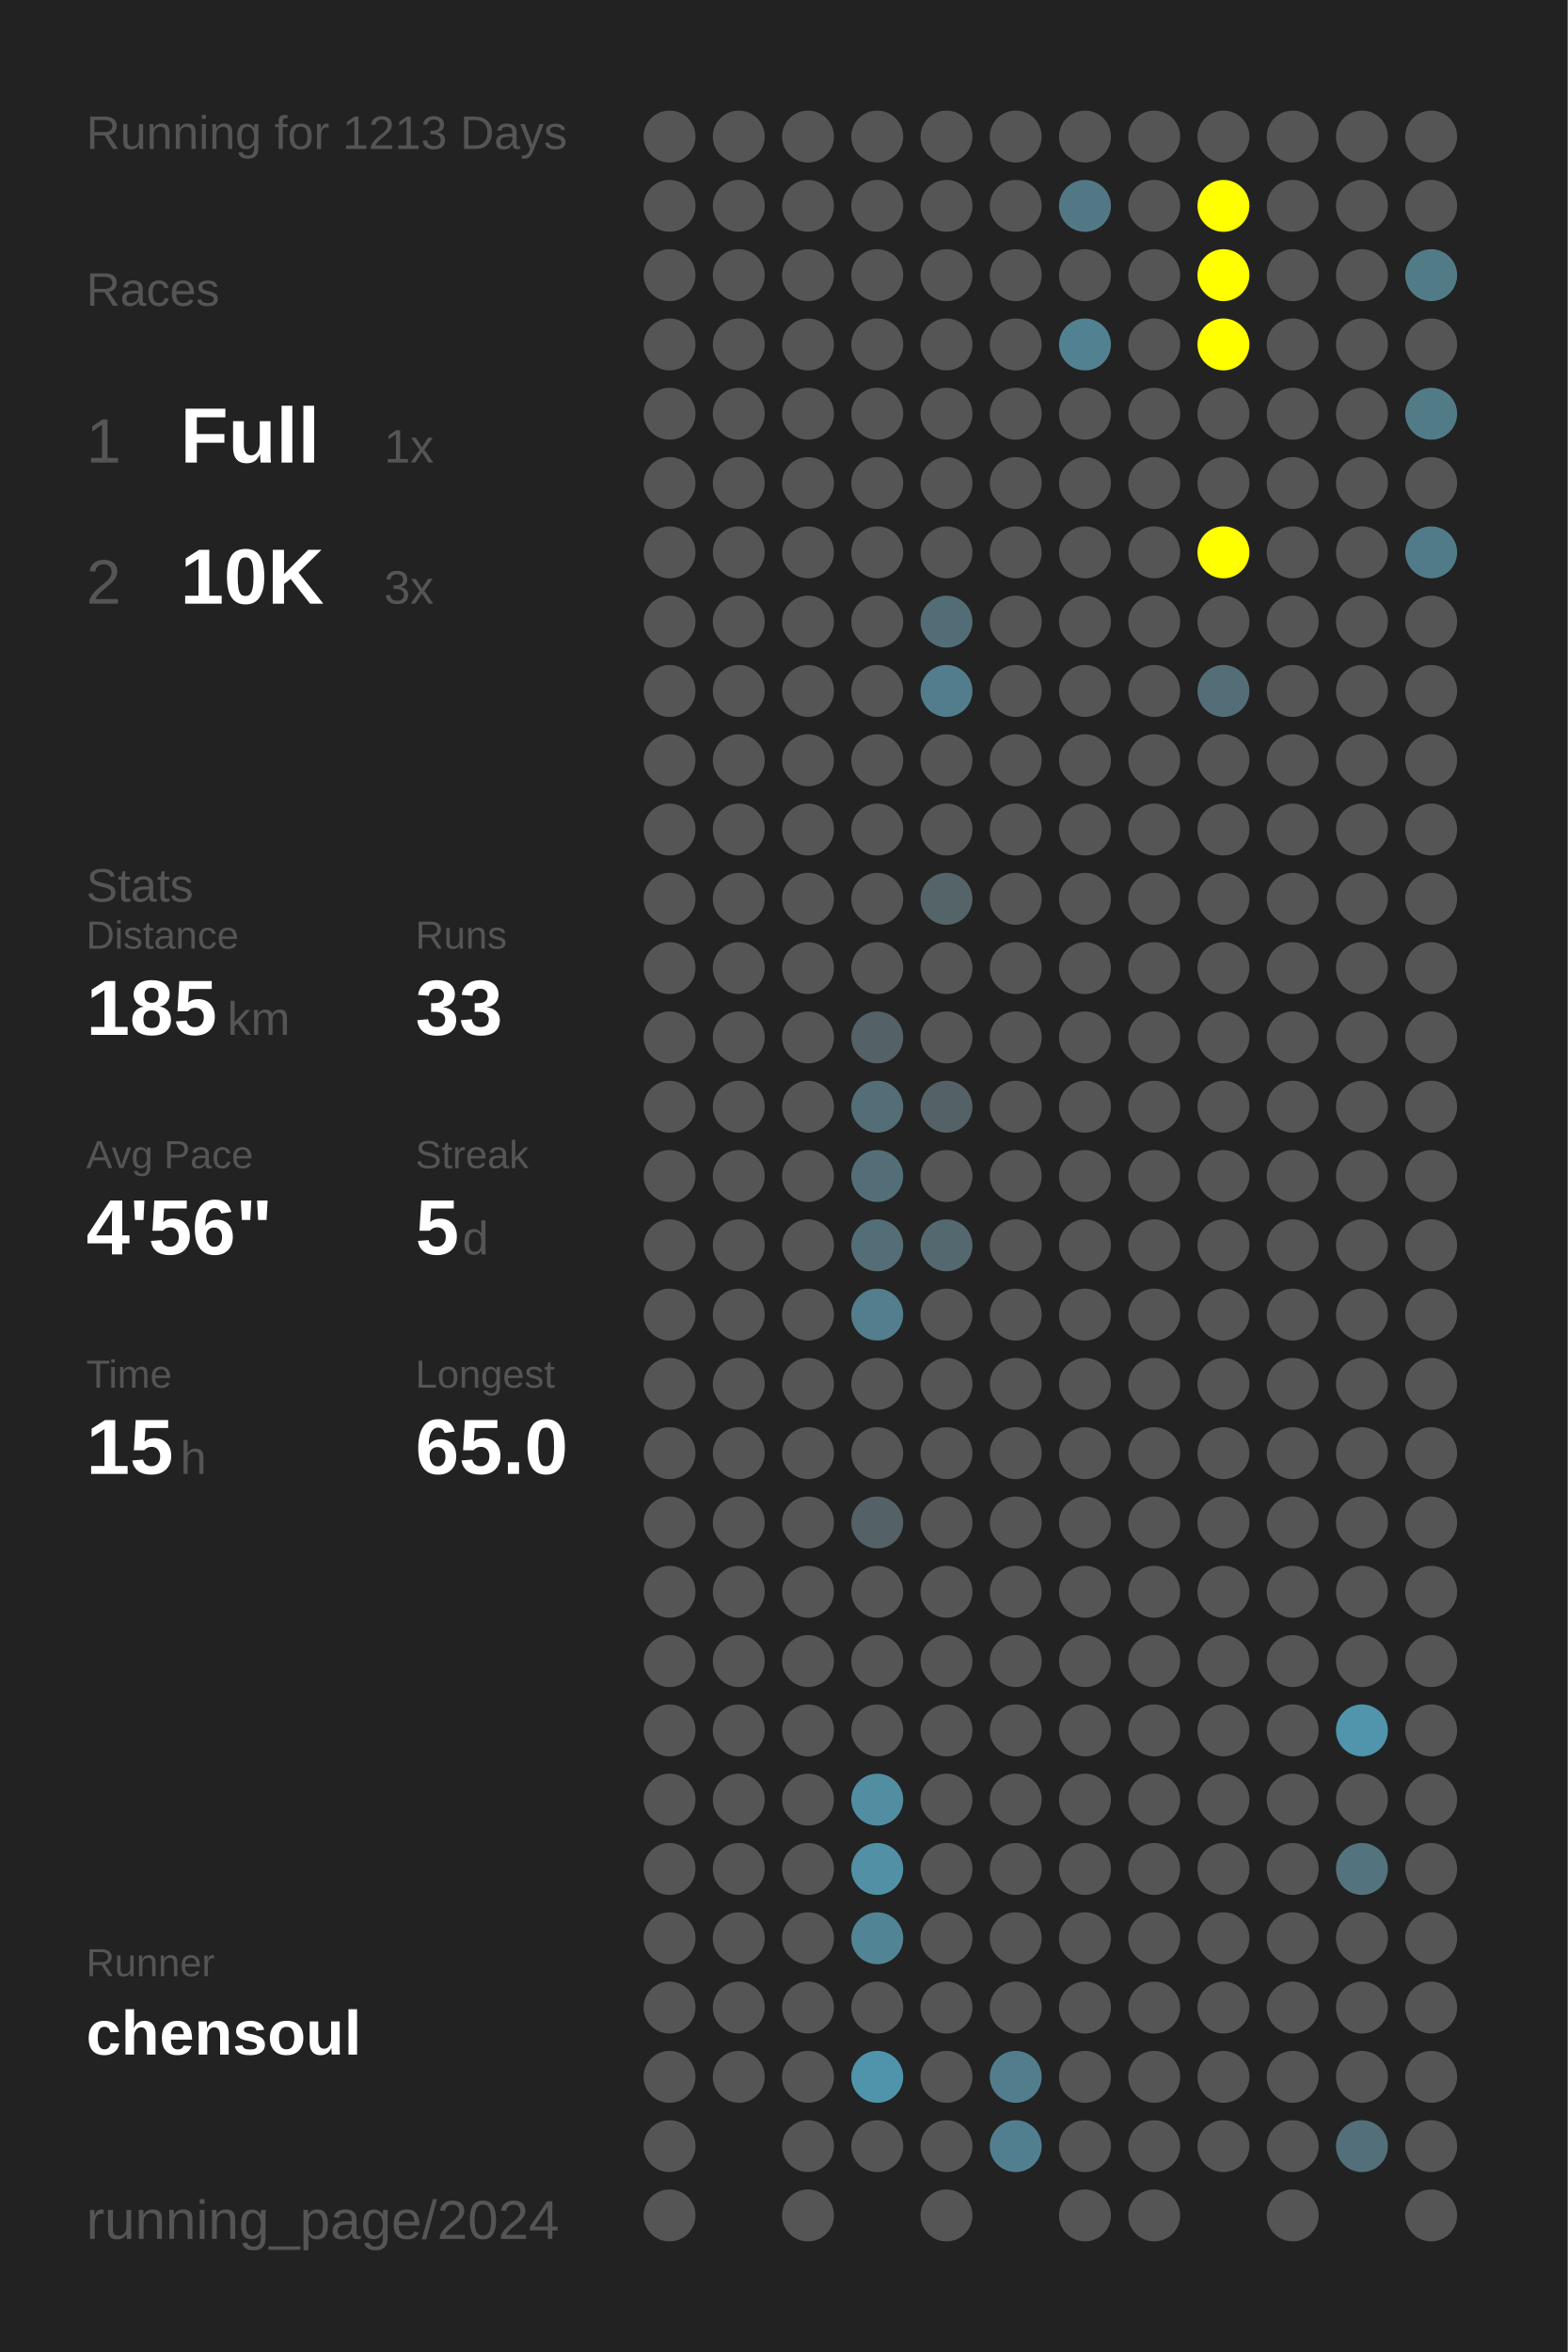
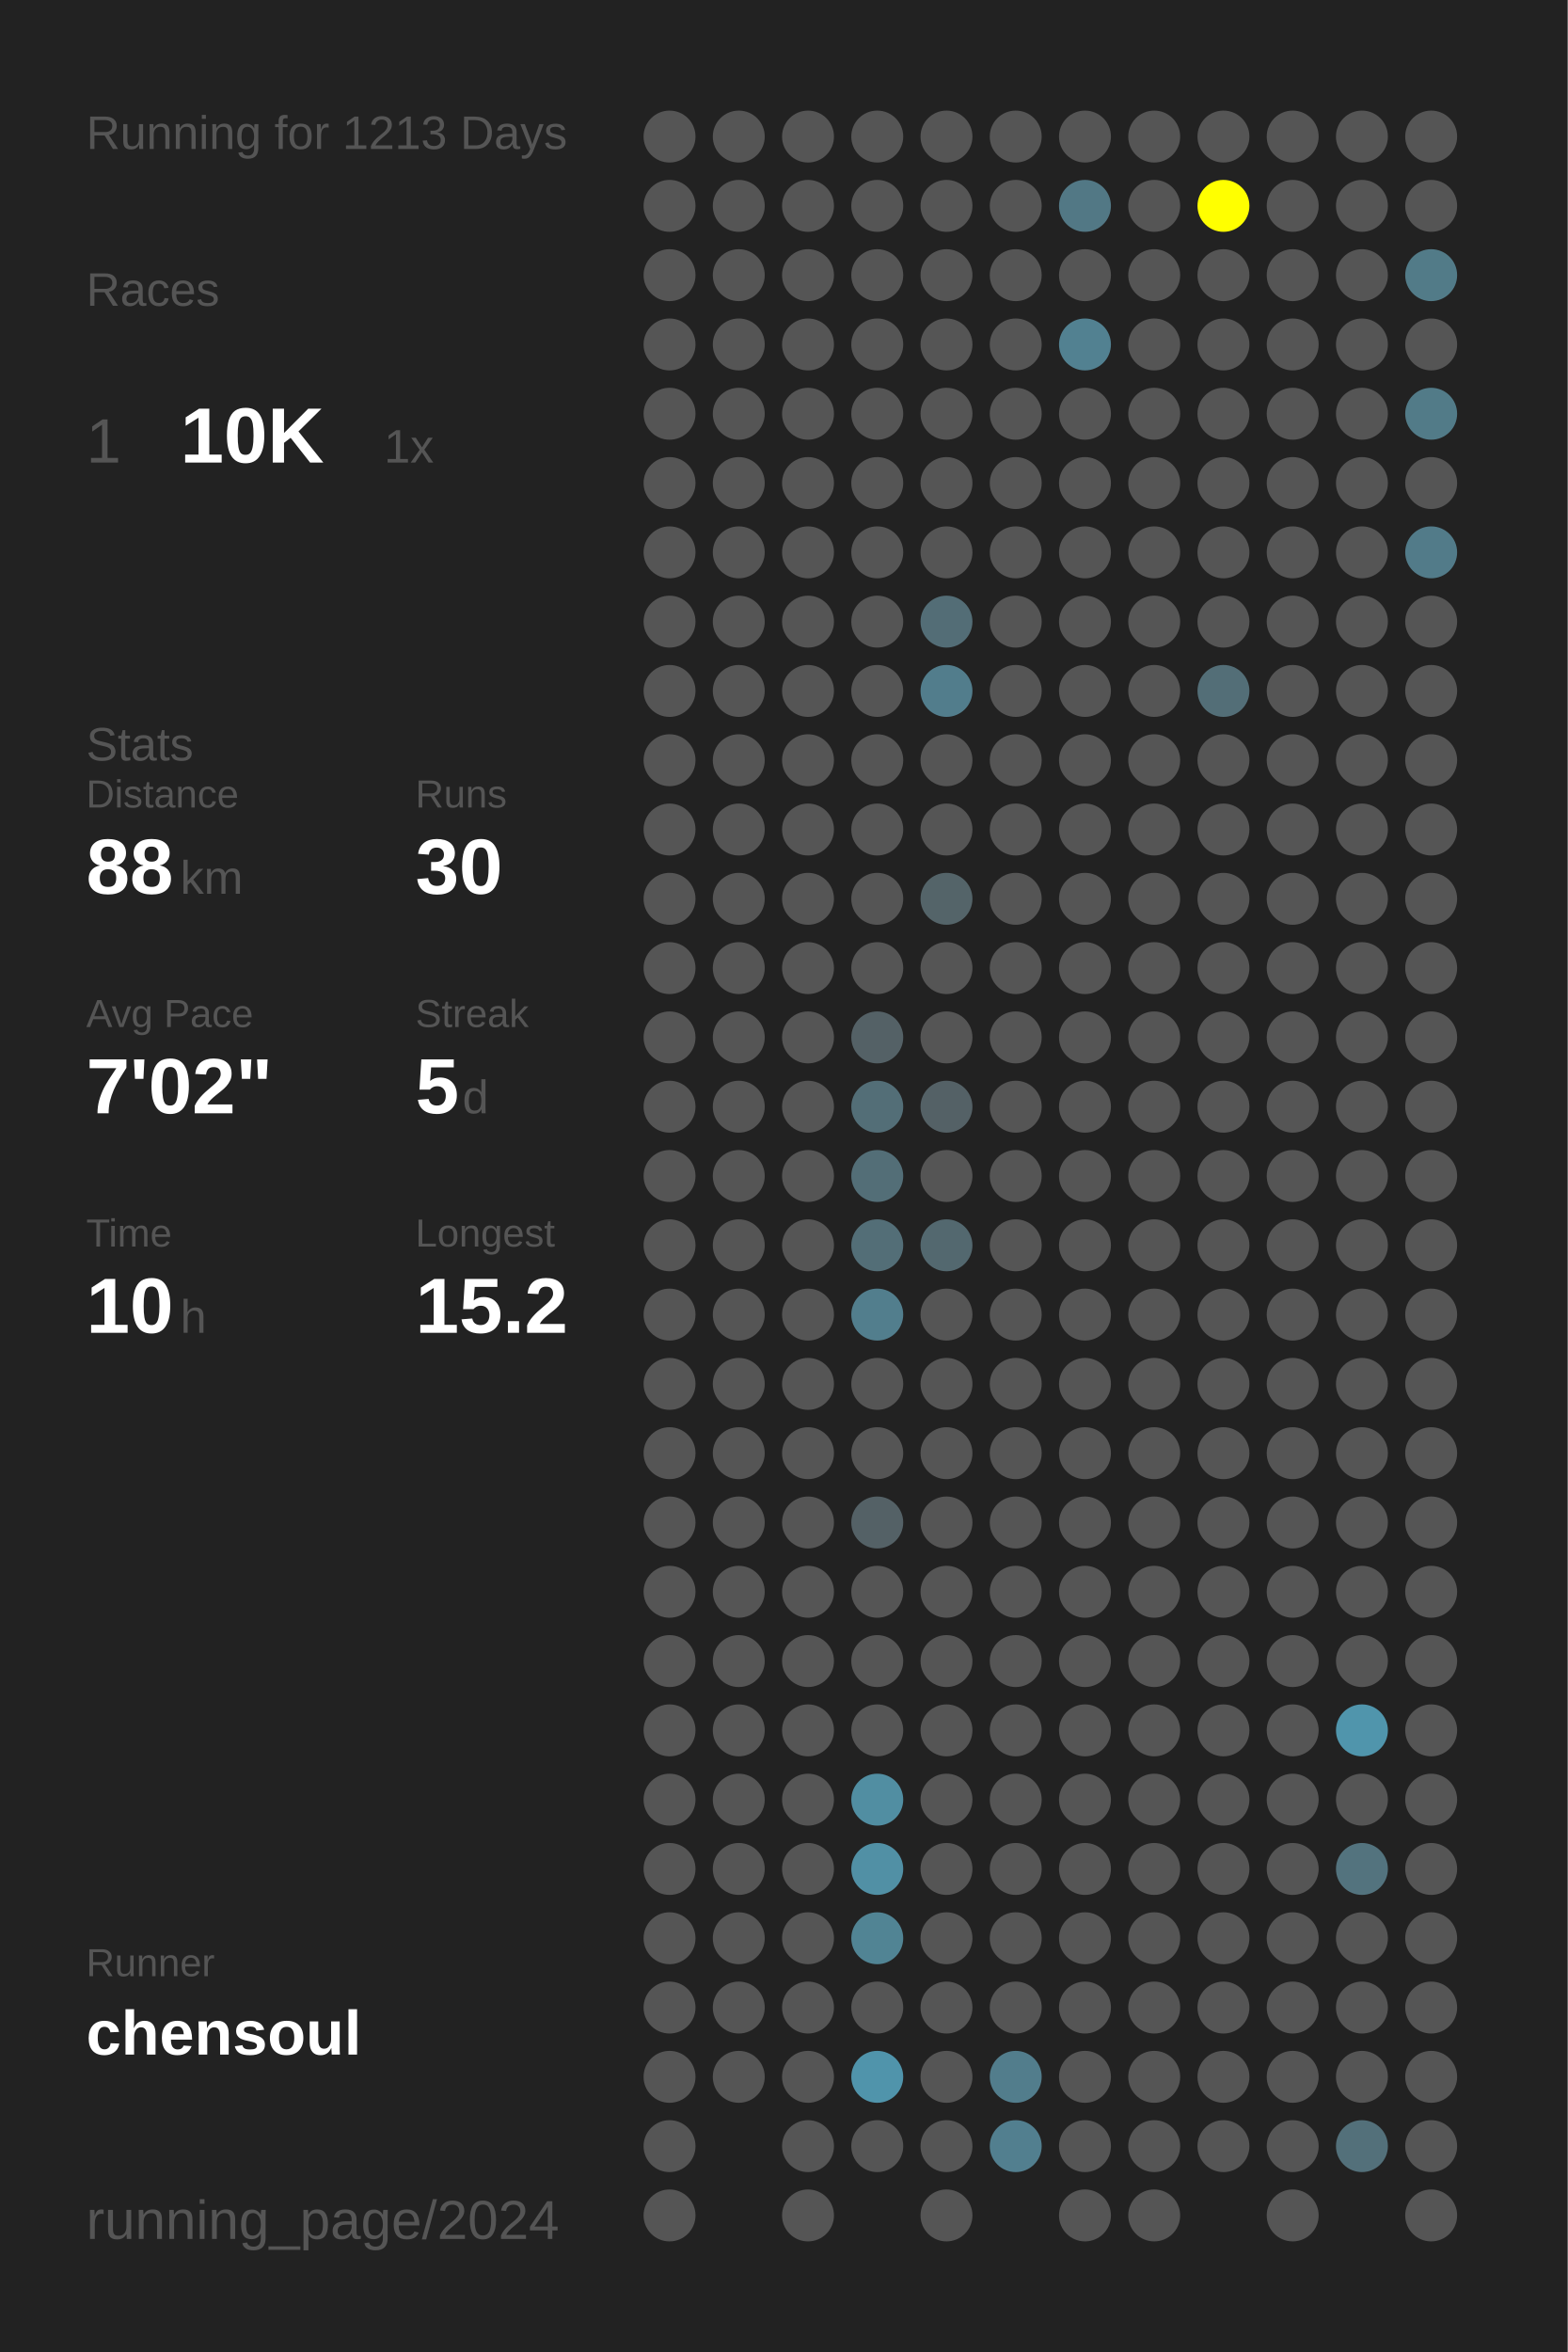
<svg xmlns="http://www.w3.org/2000/svg" baseProfile="full" height="300mm" version="1.1" viewBox="0,0,200,300" width="200mm">
  <defs />
  <rect fill="#222222" height="300" width="200" x="0" y="0" />
  <text fill="#555555" style="font-size:6px; font-family:Arial;" x="11" y="19">Running for 1213 Days</text>
  <text fill="#555555" style="font-size:6px; font-family:Arial;" x="11" y="39">Races</text>
  <text fill="#555555" style="font-size:8px; font-family:Arial;" x="11" y="59">1</text>
-   <text fill="#FFFFFF" style="font-size:10px; font-family:Arial; font-weight:bold;" x="23" y="59">Full</text>
+   <text fill="#FFFFFF" style="font-size:10px; font-family:Arial; font-weight:bold;" x="23" y="59">10K</text>
  <text fill="#555555" style="font-size:6px; font-family:Arial;" x="49" y="59">1x</text>
-   <text fill="#555555" style="font-size:8px; font-family:Arial;" x="11" y="77">2</text>
-   <text fill="#FFFFFF" style="font-size:10px; font-family:Arial; font-weight:bold;" x="23" y="77">10K</text>
-   <text fill="#555555" style="font-size:6px; font-family:Arial;" x="49" y="77">3x</text>
-   <text fill="#555555" style="font-size:6px; font-family:Arial;" x="11" y="115">Stats</text>
-   <text fill="#555555" style="font-size:5px; font-family:Arial;" x="11" y="121">Distance</text>
-   <text fill="#FFFFFF" style="font-size:10px; font-family:Arial; font-weight:bold;" x="11" y="132">185</text>
-   <text fill="#555555" style="font-size:6px; font-family:Arial;" x="29" y="132">km</text>
-   <text fill="#555555" style="font-size:5px; font-family:Arial;" x="53" y="121">Runs</text>
-   <text fill="#FFFFFF" style="font-size:10px; font-family:Arial; font-weight:bold;" x="53" y="132">33</text>
-   <text fill="#555555" style="font-size:5px; font-family:Arial;" x="11" y="149">Avg Pace</text>
-   <text fill="#FFFFFF" style="font-size:10px; font-family:Arial; font-weight:bold;" x="11" y="160">4'56"</text>
-   <text fill="#555555" style="font-size:5px; font-family:Arial;" x="53" y="149">Streak</text>
-   <text fill="#FFFFFF" style="font-size:10px; font-family:Arial; font-weight:bold;" x="53" y="160">5</text>
-   <text fill="#555555" style="font-size:6px; font-family:Arial;" x="59" y="160">d</text>
-   <text fill="#555555" style="font-size:5px; font-family:Arial;" x="11" y="177">Time</text>
-   <text fill="#FFFFFF" style="font-size:10px; font-family:Arial; font-weight:bold;" x="11" y="188">15</text>
-   <text fill="#555555" style="font-size:6px; font-family:Arial;" x="23" y="188">h</text>
-   <text fill="#555555" style="font-size:5px; font-family:Arial;" x="53" y="177">Longest</text>
-   <text fill="#FFFFFF" style="font-size:10px; font-family:Arial; font-weight:bold;" x="53" y="188">65.0</text>
+   <text fill="#555555" style="font-size:6px; font-family:Arial;" x="11" y="97">Stats</text>
+   <text fill="#555555" style="font-size:5px; font-family:Arial;" x="11" y="103">Distance</text>
+   <text fill="#FFFFFF" style="font-size:10px; font-family:Arial; font-weight:bold;" x="11" y="114">88</text>
+   <text fill="#555555" style="font-size:6px; font-family:Arial;" x="23" y="114">km</text>
+   <text fill="#555555" style="font-size:5px; font-family:Arial;" x="53" y="103">Runs</text>
+   <text fill="#FFFFFF" style="font-size:10px; font-family:Arial; font-weight:bold;" x="53" y="114">30</text>
+   <text fill="#555555" style="font-size:5px; font-family:Arial;" x="11" y="131">Avg Pace</text>
+   <text fill="#FFFFFF" style="font-size:10px; font-family:Arial; font-weight:bold;" x="11" y="142">7'02"</text>
+   <text fill="#555555" style="font-size:5px; font-family:Arial;" x="53" y="131">Streak</text>
+   <text fill="#FFFFFF" style="font-size:10px; font-family:Arial; font-weight:bold;" x="53" y="142">5</text>
+   <text fill="#555555" style="font-size:6px; font-family:Arial;" x="59" y="142">d</text>
+   <text fill="#555555" style="font-size:5px; font-family:Arial;" x="11" y="159">Time</text>
+   <text fill="#FFFFFF" style="font-size:10px; font-family:Arial; font-weight:bold;" x="11" y="170">10</text>
+   <text fill="#555555" style="font-size:6px; font-family:Arial;" x="23" y="170">h</text>
+   <text fill="#555555" style="font-size:5px; font-family:Arial;" x="53" y="159">Longest</text>
+   <text fill="#FFFFFF" style="font-size:10px; font-family:Arial; font-weight:bold;" x="53" y="170">15.2</text>
  <text fill="#555555" style="font-size:5px; font-family:Arial;" x="11" y="252.065">Runner</text>
  <text fill="#FFFFFF" style="font-size:8px; font-family:Arial; font-weight:bold;" x="11" y="262.065">chensoul</text>
  <text fill="#555555" style="font-size:7px; font-family:Arial;" x="11" y="285.581">running_page/2024</text>
  <circle cx="85.417" cy="17.419" fill="#555555" r="3.312" />
  <circle cx="85.417" cy="26.258" fill="#555555" r="3.312" />
  <circle cx="85.417" cy="35.097" fill="#555555" r="3.312" />
  <circle cx="85.417" cy="43.935" fill="#555555" r="3.312" />
  <circle cx="85.417" cy="52.774" fill="#555555" r="3.312" />
  <circle cx="85.417" cy="61.613" fill="#555555" r="3.312" />
  <circle cx="85.417" cy="70.452" fill="#555555" r="3.312" />
  <circle cx="85.417" cy="79.29" fill="#555555" r="3.312" />
  <circle cx="85.417" cy="88.129" fill="#555555" r="3.312" />
  <circle cx="85.417" cy="96.968" fill="#555555" r="3.312" />
  <circle cx="85.417" cy="105.806" fill="#555555" r="3.312" />
  <circle cx="85.417" cy="114.645" fill="#555555" r="3.312" />
  <circle cx="85.417" cy="123.484" fill="#555555" r="3.312" />
  <circle cx="85.417" cy="132.323" fill="#555555" r="3.312" />
  <circle cx="85.417" cy="141.161" fill="#555555" r="3.312" />
  <circle cx="85.417" cy="150" fill="#555555" r="3.312" />
  <circle cx="85.417" cy="158.839" fill="#555555" r="3.312" />
  <circle cx="85.417" cy="167.677" fill="#555555" r="3.312" />
  <circle cx="85.417" cy="176.516" fill="#555555" r="3.312" />
  <circle cx="85.417" cy="185.355" fill="#555555" r="3.312" />
  <circle cx="85.417" cy="194.194" fill="#555555" r="3.312" />
  <circle cx="85.417" cy="203.032" fill="#555555" r="3.312" />
  <circle cx="85.417" cy="211.871" fill="#555555" r="3.312" />
  <circle cx="85.417" cy="220.71" fill="#555555" r="3.312" />
  <circle cx="85.417" cy="229.548" fill="#555555" r="3.312" />
  <circle cx="85.417" cy="238.387" fill="#555555" r="3.312" />
  <circle cx="85.417" cy="247.226" fill="#555555" r="3.312" />
  <circle cx="85.417" cy="256.065" fill="#555555" r="3.312" />
  <circle cx="85.417" cy="264.903" fill="#555555" r="3.312" />
  <circle cx="85.417" cy="273.742" fill="#555555" r="3.312" />
  <circle cx="85.417" cy="282.581" fill="#555555" r="3.312" />
  <circle cx="94.25" cy="17.419" fill="#555555" r="3.312" />
  <circle cx="94.25" cy="26.258" fill="#555555" r="3.312" />
  <circle cx="94.25" cy="35.097" fill="#555555" r="3.312" />
  <circle cx="94.25" cy="43.935" fill="#555555" r="3.312" />
  <circle cx="94.25" cy="52.774" fill="#555555" r="3.312" />
  <circle cx="94.25" cy="61.613" fill="#555555" r="3.312" />
  <circle cx="94.25" cy="70.452" fill="#555555" r="3.312" />
  <circle cx="94.25" cy="79.29" fill="#555555" r="3.312" />
  <circle cx="94.25" cy="88.129" fill="#555555" r="3.312" />
  <circle cx="94.25" cy="96.968" fill="#555555" r="3.312" />
  <circle cx="94.25" cy="105.806" fill="#555555" r="3.312" />
  <circle cx="94.25" cy="114.645" fill="#555555" r="3.312" />
  <circle cx="94.25" cy="123.484" fill="#555555" r="3.312" />
  <circle cx="94.25" cy="132.323" fill="#555555" r="3.312" />
  <circle cx="94.25" cy="141.161" fill="#555555" r="3.312" />
  <circle cx="94.25" cy="150" fill="#555555" r="3.312" />
  <circle cx="94.25" cy="158.839" fill="#555555" r="3.312" />
  <circle cx="94.25" cy="167.677" fill="#555555" r="3.312" />
  <circle cx="94.25" cy="176.516" fill="#555555" r="3.312" />
  <circle cx="94.25" cy="185.355" fill="#555555" r="3.312" />
  <circle cx="94.25" cy="194.194" fill="#555555" r="3.312" />
  <circle cx="94.25" cy="203.032" fill="#555555" r="3.312" />
  <circle cx="94.25" cy="211.871" fill="#555555" r="3.312" />
  <circle cx="94.25" cy="220.71" fill="#555555" r="3.312" />
  <circle cx="94.25" cy="229.548" fill="#555555" r="3.312" />
  <circle cx="94.25" cy="238.387" fill="#555555" r="3.312" />
  <circle cx="94.25" cy="247.226" fill="#555555" r="3.312" />
  <circle cx="94.25" cy="256.065" fill="#555555" r="3.312" />
  <circle cx="94.25" cy="264.903" fill="#555555" r="3.312" />
  <circle cx="103.083" cy="17.419" fill="#555555" r="3.312" />
  <circle cx="103.083" cy="26.258" fill="#555555" r="3.312" />
  <circle cx="103.083" cy="35.097" fill="#555555" r="3.312" />
  <circle cx="103.083" cy="43.935" fill="#555555" r="3.312" />
  <circle cx="103.083" cy="52.774" fill="#555555" r="3.312" />
  <circle cx="103.083" cy="61.613" fill="#555555" r="3.312" />
  <circle cx="103.083" cy="70.452" fill="#555555" r="3.312" />
  <circle cx="103.083" cy="79.29" fill="#555555" r="3.312" />
  <circle cx="103.083" cy="88.129" fill="#555555" r="3.312" />
  <circle cx="103.083" cy="96.968" fill="#555555" r="3.312" />
  <circle cx="103.083" cy="105.806" fill="#555555" r="3.312" />
  <circle cx="103.083" cy="114.645" fill="#555555" r="3.312" />
  <circle cx="103.083" cy="123.484" fill="#555555" r="3.312" />
  <circle cx="103.083" cy="132.323" fill="#555555" r="3.312" />
  <circle cx="103.083" cy="141.161" fill="#555555" r="3.312" />
  <circle cx="103.083" cy="150" fill="#555555" r="3.312" />
  <circle cx="103.083" cy="158.839" fill="#555555" r="3.312" />
  <circle cx="103.083" cy="167.677" fill="#555555" r="3.312" />
  <circle cx="103.083" cy="176.516" fill="#555555" r="3.312" />
  <circle cx="103.083" cy="185.355" fill="#555555" r="3.312" />
  <circle cx="103.083" cy="194.194" fill="#555555" r="3.312" />
  <circle cx="103.083" cy="203.032" fill="#555555" r="3.312" />
  <circle cx="103.083" cy="211.871" fill="#555555" r="3.312" />
  <circle cx="103.083" cy="220.71" fill="#555555" r="3.312" />
  <circle cx="103.083" cy="229.548" fill="#555555" r="3.312" />
  <circle cx="103.083" cy="238.387" fill="#555555" r="3.312" />
  <circle cx="103.083" cy="247.226" fill="#555555" r="3.312" />
  <circle cx="103.083" cy="256.065" fill="#555555" r="3.312" />
  <circle cx="103.083" cy="264.903" fill="#555555" r="3.312" />
  <circle cx="103.083" cy="273.742" fill="#555555" r="3.312" />
  <circle cx="103.083" cy="282.581" fill="#555555" r="3.312" />
  <circle cx="111.917" cy="17.419" fill="#555555" r="3.312" />
  <circle cx="111.917" cy="26.258" fill="#555555" r="3.312" />
  <circle cx="111.917" cy="35.097" fill="#555555" r="3.312" />
  <circle cx="111.917" cy="43.935" fill="#555555" r="3.312" />
  <circle cx="111.917" cy="52.774" fill="#555555" r="3.312" />
  <circle cx="111.917" cy="61.613" fill="#555555" r="3.312" />
  <circle cx="111.917" cy="70.452" fill="#555555" r="3.312" />
  <circle cx="111.917" cy="79.29" fill="#555555" r="3.312" />
  <circle cx="111.917" cy="88.129" fill="#555555" r="3.312" />
  <circle cx="111.917" cy="96.968" fill="#555555" r="3.312" />
  <circle cx="111.917" cy="105.806" fill="#555555" r="3.312" />
  <circle cx="111.917" cy="114.645" fill="#555555" r="3.312" />
  <circle cx="111.917" cy="123.484" fill="#555555" r="3.312" />
  <circle cx="111.917" cy="132.323" fill="#546166" r="3.312" />
  <circle cx="111.917" cy="141.161" fill="#536e77" r="3.312" />
  <circle cx="111.917" cy="150" fill="#536e77" r="3.312" />
  <circle cx="111.917" cy="158.839" fill="#536e77" r="3.312" />
  <circle cx="111.917" cy="167.677" fill="#527e8d" r="3.312" />
  <circle cx="111.917" cy="176.516" fill="#555555" r="3.312" />
  <circle cx="111.917" cy="185.355" fill="#555555" r="3.312" />
  <circle cx="111.917" cy="194.194" fill="#546166" r="3.312" />
  <circle cx="111.917" cy="203.032" fill="#555555" r="3.312" />
  <circle cx="111.917" cy="211.871" fill="#555555" r="3.312" />
  <circle cx="111.917" cy="220.71" fill="#555555" r="3.312" />
  <circle cx="111.917" cy="229.548" fill="#518ea2" r="3.312" />
  <circle cx="111.917" cy="238.387" fill="#5190a5" r="3.312" />
  <circle cx="111.917" cy="247.226" fill="#518494" r="3.312" />
  <circle cx="111.917" cy="256.065" fill="#555555" r="3.312" />
  <circle cx="111.917" cy="264.903" fill="#5094ab" r="3.312" />
  <circle cx="111.917" cy="273.742" fill="#555555" r="3.312" />
  <circle cx="120.75" cy="17.419" fill="#555555" r="3.312" />
  <circle cx="120.75" cy="26.258" fill="#555555" r="3.312" />
  <circle cx="120.75" cy="35.097" fill="#555555" r="3.312" />
  <circle cx="120.75" cy="43.935" fill="#555555" r="3.312" />
  <circle cx="120.75" cy="52.774" fill="#555555" r="3.312" />
  <circle cx="120.75" cy="61.613" fill="#555555" r="3.312" />
  <circle cx="120.75" cy="70.452" fill="#555555" r="3.312" />
  <circle cx="120.75" cy="79.29" fill="#536d76" r="3.312" />
  <circle cx="120.75" cy="88.129" fill="#527d8c" r="3.312" />
  <circle cx="120.75" cy="96.968" fill="#555555" r="3.312" />
  <circle cx="120.75" cy="105.806" fill="#555555" r="3.312" />
  <circle cx="120.75" cy="114.645" fill="#546469" r="3.312" />
  <circle cx="120.75" cy="123.484" fill="#555555" r="3.312" />
  <circle cx="120.75" cy="132.323" fill="#555555" r="3.312" />
  <circle cx="120.75" cy="141.161" fill="#546166" r="3.312" />
  <circle cx="120.75" cy="150" fill="#555555" r="3.312" />
  <circle cx="120.75" cy="158.839" fill="#53686f" r="3.312" />
  <circle cx="120.75" cy="167.677" fill="#555555" r="3.312" />
  <circle cx="120.75" cy="176.516" fill="#555555" r="3.312" />
  <circle cx="120.75" cy="185.355" fill="#555555" r="3.312" />
  <circle cx="120.75" cy="194.194" fill="#555555" r="3.312" />
  <circle cx="120.75" cy="203.032" fill="#555555" r="3.312" />
  <circle cx="120.75" cy="211.871" fill="#555555" r="3.312" />
  <circle cx="120.75" cy="220.71" fill="#555555" r="3.312" />
  <circle cx="120.75" cy="229.548" fill="#555555" r="3.312" />
  <circle cx="120.75" cy="238.387" fill="#555555" r="3.312" />
  <circle cx="120.75" cy="247.226" fill="#555555" r="3.312" />
  <circle cx="120.75" cy="256.065" fill="#555555" r="3.312" />
  <circle cx="120.75" cy="264.903" fill="#555555" r="3.312" />
  <circle cx="120.75" cy="273.742" fill="#555555" r="3.312" />
  <circle cx="120.75" cy="282.581" fill="#555555" r="3.312" />
  <circle cx="129.583" cy="17.419" fill="#555555" r="3.312" />
  <circle cx="129.583" cy="26.258" fill="#555555" r="3.312" />
  <circle cx="129.583" cy="35.097" fill="#555555" r="3.312" />
  <circle cx="129.583" cy="43.935" fill="#555555" r="3.312" />
  <circle cx="129.583" cy="52.774" fill="#555555" r="3.312" />
  <circle cx="129.583" cy="61.613" fill="#555555" r="3.312" />
  <circle cx="129.583" cy="70.452" fill="#555555" r="3.312" />
  <circle cx="129.583" cy="79.29" fill="#555555" r="3.312" />
  <circle cx="129.583" cy="88.129" fill="#555555" r="3.312" />
  <circle cx="129.583" cy="96.968" fill="#555555" r="3.312" />
  <circle cx="129.583" cy="105.806" fill="#555555" r="3.312" />
  <circle cx="129.583" cy="114.645" fill="#555555" r="3.312" />
  <circle cx="129.583" cy="123.484" fill="#555555" r="3.312" />
  <circle cx="129.583" cy="132.323" fill="#555555" r="3.312" />
  <circle cx="129.583" cy="141.161" fill="#555555" r="3.312" />
  <circle cx="129.583" cy="150" fill="#555555" r="3.312" />
  <circle cx="129.583" cy="158.839" fill="#555555" r="3.312" />
  <circle cx="129.583" cy="167.677" fill="#555555" r="3.312" />
  <circle cx="129.583" cy="176.516" fill="#555555" r="3.312" />
  <circle cx="129.583" cy="185.355" fill="#555555" r="3.312" />
  <circle cx="129.583" cy="194.194" fill="#555555" r="3.312" />
  <circle cx="129.583" cy="203.032" fill="#555555" r="3.312" />
  <circle cx="129.583" cy="211.871" fill="#555555" r="3.312" />
  <circle cx="129.583" cy="220.71" fill="#555555" r="3.312" />
  <circle cx="129.583" cy="229.548" fill="#555555" r="3.312" />
  <circle cx="129.583" cy="238.387" fill="#555555" r="3.312" />
  <circle cx="129.583" cy="247.226" fill="#555555" r="3.312" />
  <circle cx="129.583" cy="256.065" fill="#555555" r="3.312" />
  <circle cx="129.583" cy="264.903" fill="#527d8c" r="3.312" />
  <circle cx="129.583" cy="273.742" fill="#527f8f" r="3.312" />
  <circle cx="138.417" cy="17.419" fill="#555555" r="3.312" />
  <circle cx="138.417" cy="26.258" fill="#527885" r="3.312" />
  <circle cx="138.417" cy="35.097" fill="#555555" r="3.312" />
  <circle cx="138.417" cy="43.935" fill="#528191" r="3.312" />
  <circle cx="138.417" cy="52.774" fill="#555555" r="3.312" />
  <circle cx="138.417" cy="61.613" fill="#555555" r="3.312" />
  <circle cx="138.417" cy="70.452" fill="#555555" r="3.312" />
  <circle cx="138.417" cy="79.29" fill="#555555" r="3.312" />
  <circle cx="138.417" cy="88.129" fill="#555555" r="3.312" />
  <circle cx="138.417" cy="96.968" fill="#555555" r="3.312" />
  <circle cx="138.417" cy="105.806" fill="#555555" r="3.312" />
  <circle cx="138.417" cy="114.645" fill="#555555" r="3.312" />
  <circle cx="138.417" cy="123.484" fill="#555555" r="3.312" />
  <circle cx="138.417" cy="132.323" fill="#555555" r="3.312" />
  <circle cx="138.417" cy="141.161" fill="#555555" r="3.312" />
  <circle cx="138.417" cy="150" fill="#555555" r="3.312" />
  <circle cx="138.417" cy="158.839" fill="#555555" r="3.312" />
  <circle cx="138.417" cy="167.677" fill="#555555" r="3.312" />
  <circle cx="138.417" cy="176.516" fill="#555555" r="3.312" />
  <circle cx="138.417" cy="185.355" fill="#555555" r="3.312" />
  <circle cx="138.417" cy="194.194" fill="#555555" r="3.312" />
  <circle cx="138.417" cy="203.032" fill="#555555" r="3.312" />
  <circle cx="138.417" cy="211.871" fill="#555555" r="3.312" />
  <circle cx="138.417" cy="220.71" fill="#555555" r="3.312" />
  <circle cx="138.417" cy="229.548" fill="#555555" r="3.312" />
  <circle cx="138.417" cy="238.387" fill="#555555" r="3.312" />
  <circle cx="138.417" cy="247.226" fill="#555555" r="3.312" />
  <circle cx="138.417" cy="256.065" fill="#555555" r="3.312" />
  <circle cx="138.417" cy="264.903" fill="#555555" r="3.312" />
  <circle cx="138.417" cy="273.742" fill="#555555" r="3.312" />
  <circle cx="138.417" cy="282.581" fill="#555555" r="3.312" />
  <circle cx="147.25" cy="17.419" fill="#555555" r="3.312" />
  <circle cx="147.25" cy="26.258" fill="#555555" r="3.312" />
  <circle cx="147.25" cy="35.097" fill="#555555" r="3.312" />
  <circle cx="147.25" cy="43.935" fill="#555555" r="3.312" />
  <circle cx="147.25" cy="52.774" fill="#555555" r="3.312" />
  <circle cx="147.25" cy="61.613" fill="#555555" r="3.312" />
  <circle cx="147.25" cy="70.452" fill="#555555" r="3.312" />
  <circle cx="147.25" cy="79.29" fill="#555555" r="3.312" />
  <circle cx="147.25" cy="88.129" fill="#555555" r="3.312" />
  <circle cx="147.25" cy="96.968" fill="#555555" r="3.312" />
  <circle cx="147.25" cy="105.806" fill="#555555" r="3.312" />
  <circle cx="147.25" cy="114.645" fill="#555555" r="3.312" />
  <circle cx="147.25" cy="123.484" fill="#555555" r="3.312" />
  <circle cx="147.25" cy="132.323" fill="#555555" r="3.312" />
  <circle cx="147.25" cy="141.161" fill="#555555" r="3.312" />
  <circle cx="147.25" cy="150" fill="#555555" r="3.312" />
  <circle cx="147.25" cy="158.839" fill="#555555" r="3.312" />
  <circle cx="147.25" cy="167.677" fill="#555555" r="3.312" />
  <circle cx="147.25" cy="176.516" fill="#555555" r="3.312" />
  <circle cx="147.25" cy="185.355" fill="#555555" r="3.312" />
  <circle cx="147.25" cy="194.194" fill="#555555" r="3.312" />
  <circle cx="147.25" cy="203.032" fill="#555555" r="3.312" />
  <circle cx="147.25" cy="211.871" fill="#555555" r="3.312" />
  <circle cx="147.25" cy="220.71" fill="#555555" r="3.312" />
  <circle cx="147.25" cy="229.548" fill="#555555" r="3.312" />
  <circle cx="147.25" cy="238.387" fill="#555555" r="3.312" />
  <circle cx="147.25" cy="247.226" fill="#555555" r="3.312" />
  <circle cx="147.25" cy="256.065" fill="#555555" r="3.312" />
  <circle cx="147.25" cy="264.903" fill="#555555" r="3.312" />
  <circle cx="147.25" cy="273.742" fill="#555555" r="3.312" />
  <circle cx="147.25" cy="282.581" fill="#555555" r="3.312" />
  <circle cx="156.083" cy="17.419" fill="#555555" r="3.312" />
  <circle cx="156.083" cy="26.258" fill="#FFFF00" r="3.312" />
-   <circle cx="156.083" cy="35.097" fill="#FFFF00" r="3.312" />
-   <circle cx="156.083" cy="43.935" fill="#FFFF00" r="3.312" />
+   <circle cx="156.083" cy="35.097" fill="#555555" r="3.312" />
+   <circle cx="156.083" cy="43.935" fill="#555555" r="3.312" />
  <circle cx="156.083" cy="52.774" fill="#555555" r="3.312" />
  <circle cx="156.083" cy="61.613" fill="#555555" r="3.312" />
-   <circle cx="156.083" cy="70.452" fill="#FFFF00" r="3.312" />
+   <circle cx="156.083" cy="70.452" fill="#555555" r="3.312" />
  <circle cx="156.083" cy="79.29" fill="#555555" r="3.312" />
  <circle cx="156.083" cy="88.129" fill="#536e77" r="3.312" />
  <circle cx="156.083" cy="96.968" fill="#555555" r="3.312" />
  <circle cx="156.083" cy="105.806" fill="#555555" r="3.312" />
  <circle cx="156.083" cy="114.645" fill="#555555" r="3.312" />
  <circle cx="156.083" cy="123.484" fill="#555555" r="3.312" />
  <circle cx="156.083" cy="132.323" fill="#555555" r="3.312" />
  <circle cx="156.083" cy="141.161" fill="#555555" r="3.312" />
  <circle cx="156.083" cy="150" fill="#555555" r="3.312" />
  <circle cx="156.083" cy="158.839" fill="#555555" r="3.312" />
  <circle cx="156.083" cy="167.677" fill="#555555" r="3.312" />
  <circle cx="156.083" cy="176.516" fill="#555555" r="3.312" />
  <circle cx="156.083" cy="185.355" fill="#555555" r="3.312" />
  <circle cx="156.083" cy="194.194" fill="#555555" r="3.312" />
  <circle cx="156.083" cy="203.032" fill="#555555" r="3.312" />
  <circle cx="156.083" cy="211.871" fill="#555555" r="3.312" />
  <circle cx="156.083" cy="220.71" fill="#555555" r="3.312" />
  <circle cx="156.083" cy="229.548" fill="#555555" r="3.312" />
  <circle cx="156.083" cy="238.387" fill="#555555" r="3.312" />
  <circle cx="156.083" cy="247.226" fill="#555555" r="3.312" />
  <circle cx="156.083" cy="256.065" fill="#555555" r="3.312" />
  <circle cx="156.083" cy="264.903" fill="#555555" r="3.312" />
  <circle cx="156.083" cy="273.742" fill="#555555" r="3.312" />
  <circle cx="164.917" cy="17.419" fill="#555555" r="3.312" />
  <circle cx="164.917" cy="26.258" fill="#555555" r="3.312" />
  <circle cx="164.917" cy="35.097" fill="#555555" r="3.312" />
  <circle cx="164.917" cy="43.935" fill="#555555" r="3.312" />
  <circle cx="164.917" cy="52.774" fill="#555555" r="3.312" />
  <circle cx="164.917" cy="61.613" fill="#555555" r="3.312" />
  <circle cx="164.917" cy="70.452" fill="#555555" r="3.312" />
  <circle cx="164.917" cy="79.29" fill="#555555" r="3.312" />
  <circle cx="164.917" cy="88.129" fill="#555555" r="3.312" />
  <circle cx="164.917" cy="96.968" fill="#555555" r="3.312" />
  <circle cx="164.917" cy="105.806" fill="#555555" r="3.312" />
  <circle cx="164.917" cy="114.645" fill="#555555" r="3.312" />
  <circle cx="164.917" cy="123.484" fill="#555555" r="3.312" />
  <circle cx="164.917" cy="132.323" fill="#555555" r="3.312" />
  <circle cx="164.917" cy="141.161" fill="#555555" r="3.312" />
  <circle cx="164.917" cy="150" fill="#555555" r="3.312" />
  <circle cx="164.917" cy="158.839" fill="#555555" r="3.312" />
  <circle cx="164.917" cy="167.677" fill="#555555" r="3.312" />
  <circle cx="164.917" cy="176.516" fill="#555555" r="3.312" />
  <circle cx="164.917" cy="185.355" fill="#555555" r="3.312" />
  <circle cx="164.917" cy="194.194" fill="#555555" r="3.312" />
  <circle cx="164.917" cy="203.032" fill="#555555" r="3.312" />
  <circle cx="164.917" cy="211.871" fill="#555555" r="3.312" />
  <circle cx="164.917" cy="220.71" fill="#555555" r="3.312" />
  <circle cx="164.917" cy="229.548" fill="#555555" r="3.312" />
  <circle cx="164.917" cy="238.387" fill="#555555" r="3.312" />
  <circle cx="164.917" cy="247.226" fill="#555555" r="3.312" />
  <circle cx="164.917" cy="256.065" fill="#555555" r="3.312" />
  <circle cx="164.917" cy="264.903" fill="#555555" r="3.312" />
  <circle cx="164.917" cy="273.742" fill="#555555" r="3.312" />
  <circle cx="164.917" cy="282.581" fill="#555555" r="3.312" />
  <circle cx="173.75" cy="17.419" fill="#555555" r="3.312" />
  <circle cx="173.75" cy="26.258" fill="#555555" r="3.312" />
  <circle cx="173.75" cy="35.097" fill="#555555" r="3.312" />
  <circle cx="173.75" cy="43.935" fill="#555555" r="3.312" />
  <circle cx="173.75" cy="52.774" fill="#555555" r="3.312" />
  <circle cx="173.75" cy="61.613" fill="#555555" r="3.312" />
  <circle cx="173.75" cy="70.452" fill="#555555" r="3.312" />
  <circle cx="173.75" cy="79.29" fill="#555555" r="3.312" />
  <circle cx="173.75" cy="88.129" fill="#555555" r="3.312" />
  <circle cx="173.75" cy="96.968" fill="#555555" r="3.312" />
  <circle cx="173.75" cy="105.806" fill="#555555" r="3.312" />
  <circle cx="173.75" cy="114.645" fill="#555555" r="3.312" />
  <circle cx="173.75" cy="123.484" fill="#555555" r="3.312" />
  <circle cx="173.75" cy="132.323" fill="#555555" r="3.312" />
  <circle cx="173.75" cy="141.161" fill="#555555" r="3.312" />
  <circle cx="173.75" cy="150" fill="#555555" r="3.312" />
  <circle cx="173.75" cy="158.839" fill="#555555" r="3.312" />
  <circle cx="173.75" cy="167.677" fill="#555555" r="3.312" />
  <circle cx="173.75" cy="176.516" fill="#555555" r="3.312" />
  <circle cx="173.75" cy="185.355" fill="#555555" r="3.312" />
  <circle cx="173.75" cy="194.194" fill="#555555" r="3.312" />
  <circle cx="173.75" cy="203.032" fill="#555555" r="3.312" />
  <circle cx="173.75" cy="211.871" fill="#555555" r="3.312" />
  <circle cx="173.75" cy="220.71" fill="#5095ac" r="3.312" />
  <circle cx="173.75" cy="229.548" fill="#555555" r="3.312" />
  <circle cx="173.75" cy="238.387" fill="#53737e" r="3.312" />
  <circle cx="173.75" cy="247.226" fill="#555555" r="3.312" />
  <circle cx="173.75" cy="256.065" fill="#555555" r="3.312" />
  <circle cx="173.75" cy="264.903" fill="#555555" r="3.312" />
  <circle cx="173.75" cy="273.742" fill="#53707a" r="3.312" />
  <circle cx="182.583" cy="17.419" fill="#555555" r="3.312" />
  <circle cx="182.583" cy="26.258" fill="#555555" r="3.312" />
  <circle cx="182.583" cy="35.097" fill="#527b88" r="3.312" />
  <circle cx="182.583" cy="43.935" fill="#555555" r="3.312" />
  <circle cx="182.583" cy="52.774" fill="#527b88" r="3.312" />
  <circle cx="182.583" cy="61.613" fill="#555555" r="3.312" />
  <circle cx="182.583" cy="70.452" fill="#527b89" r="3.312" />
  <circle cx="182.583" cy="79.29" fill="#555555" r="3.312" />
  <circle cx="182.583" cy="88.129" fill="#555555" r="3.312" />
  <circle cx="182.583" cy="96.968" fill="#555555" r="3.312" />
  <circle cx="182.583" cy="105.806" fill="#555555" r="3.312" />
  <circle cx="182.583" cy="114.645" fill="#555555" r="3.312" />
  <circle cx="182.583" cy="123.484" fill="#555555" r="3.312" />
  <circle cx="182.583" cy="132.323" fill="#555555" r="3.312" />
  <circle cx="182.583" cy="141.161" fill="#555555" r="3.312" />
  <circle cx="182.583" cy="150" fill="#555555" r="3.312" />
  <circle cx="182.583" cy="158.839" fill="#555555" r="3.312" />
  <circle cx="182.583" cy="167.677" fill="#555555" r="3.312" />
  <circle cx="182.583" cy="176.516" fill="#555555" r="3.312" />
  <circle cx="182.583" cy="185.355" fill="#555555" r="3.312" />
  <circle cx="182.583" cy="194.194" fill="#555555" r="3.312" />
  <circle cx="182.583" cy="203.032" fill="#555555" r="3.312" />
  <circle cx="182.583" cy="211.871" fill="#555555" r="3.312" />
  <circle cx="182.583" cy="220.71" fill="#555555" r="3.312" />
  <circle cx="182.583" cy="229.548" fill="#555555" r="3.312" />
  <circle cx="182.583" cy="238.387" fill="#555555" r="3.312" />
  <circle cx="182.583" cy="247.226" fill="#555555" r="3.312" />
  <circle cx="182.583" cy="256.065" fill="#555555" r="3.312" />
  <circle cx="182.583" cy="264.903" fill="#555555" r="3.312" />
  <circle cx="182.583" cy="273.742" fill="#555555" r="3.312" />
  <circle cx="182.583" cy="282.581" fill="#555555" r="3.312" />
</svg>
